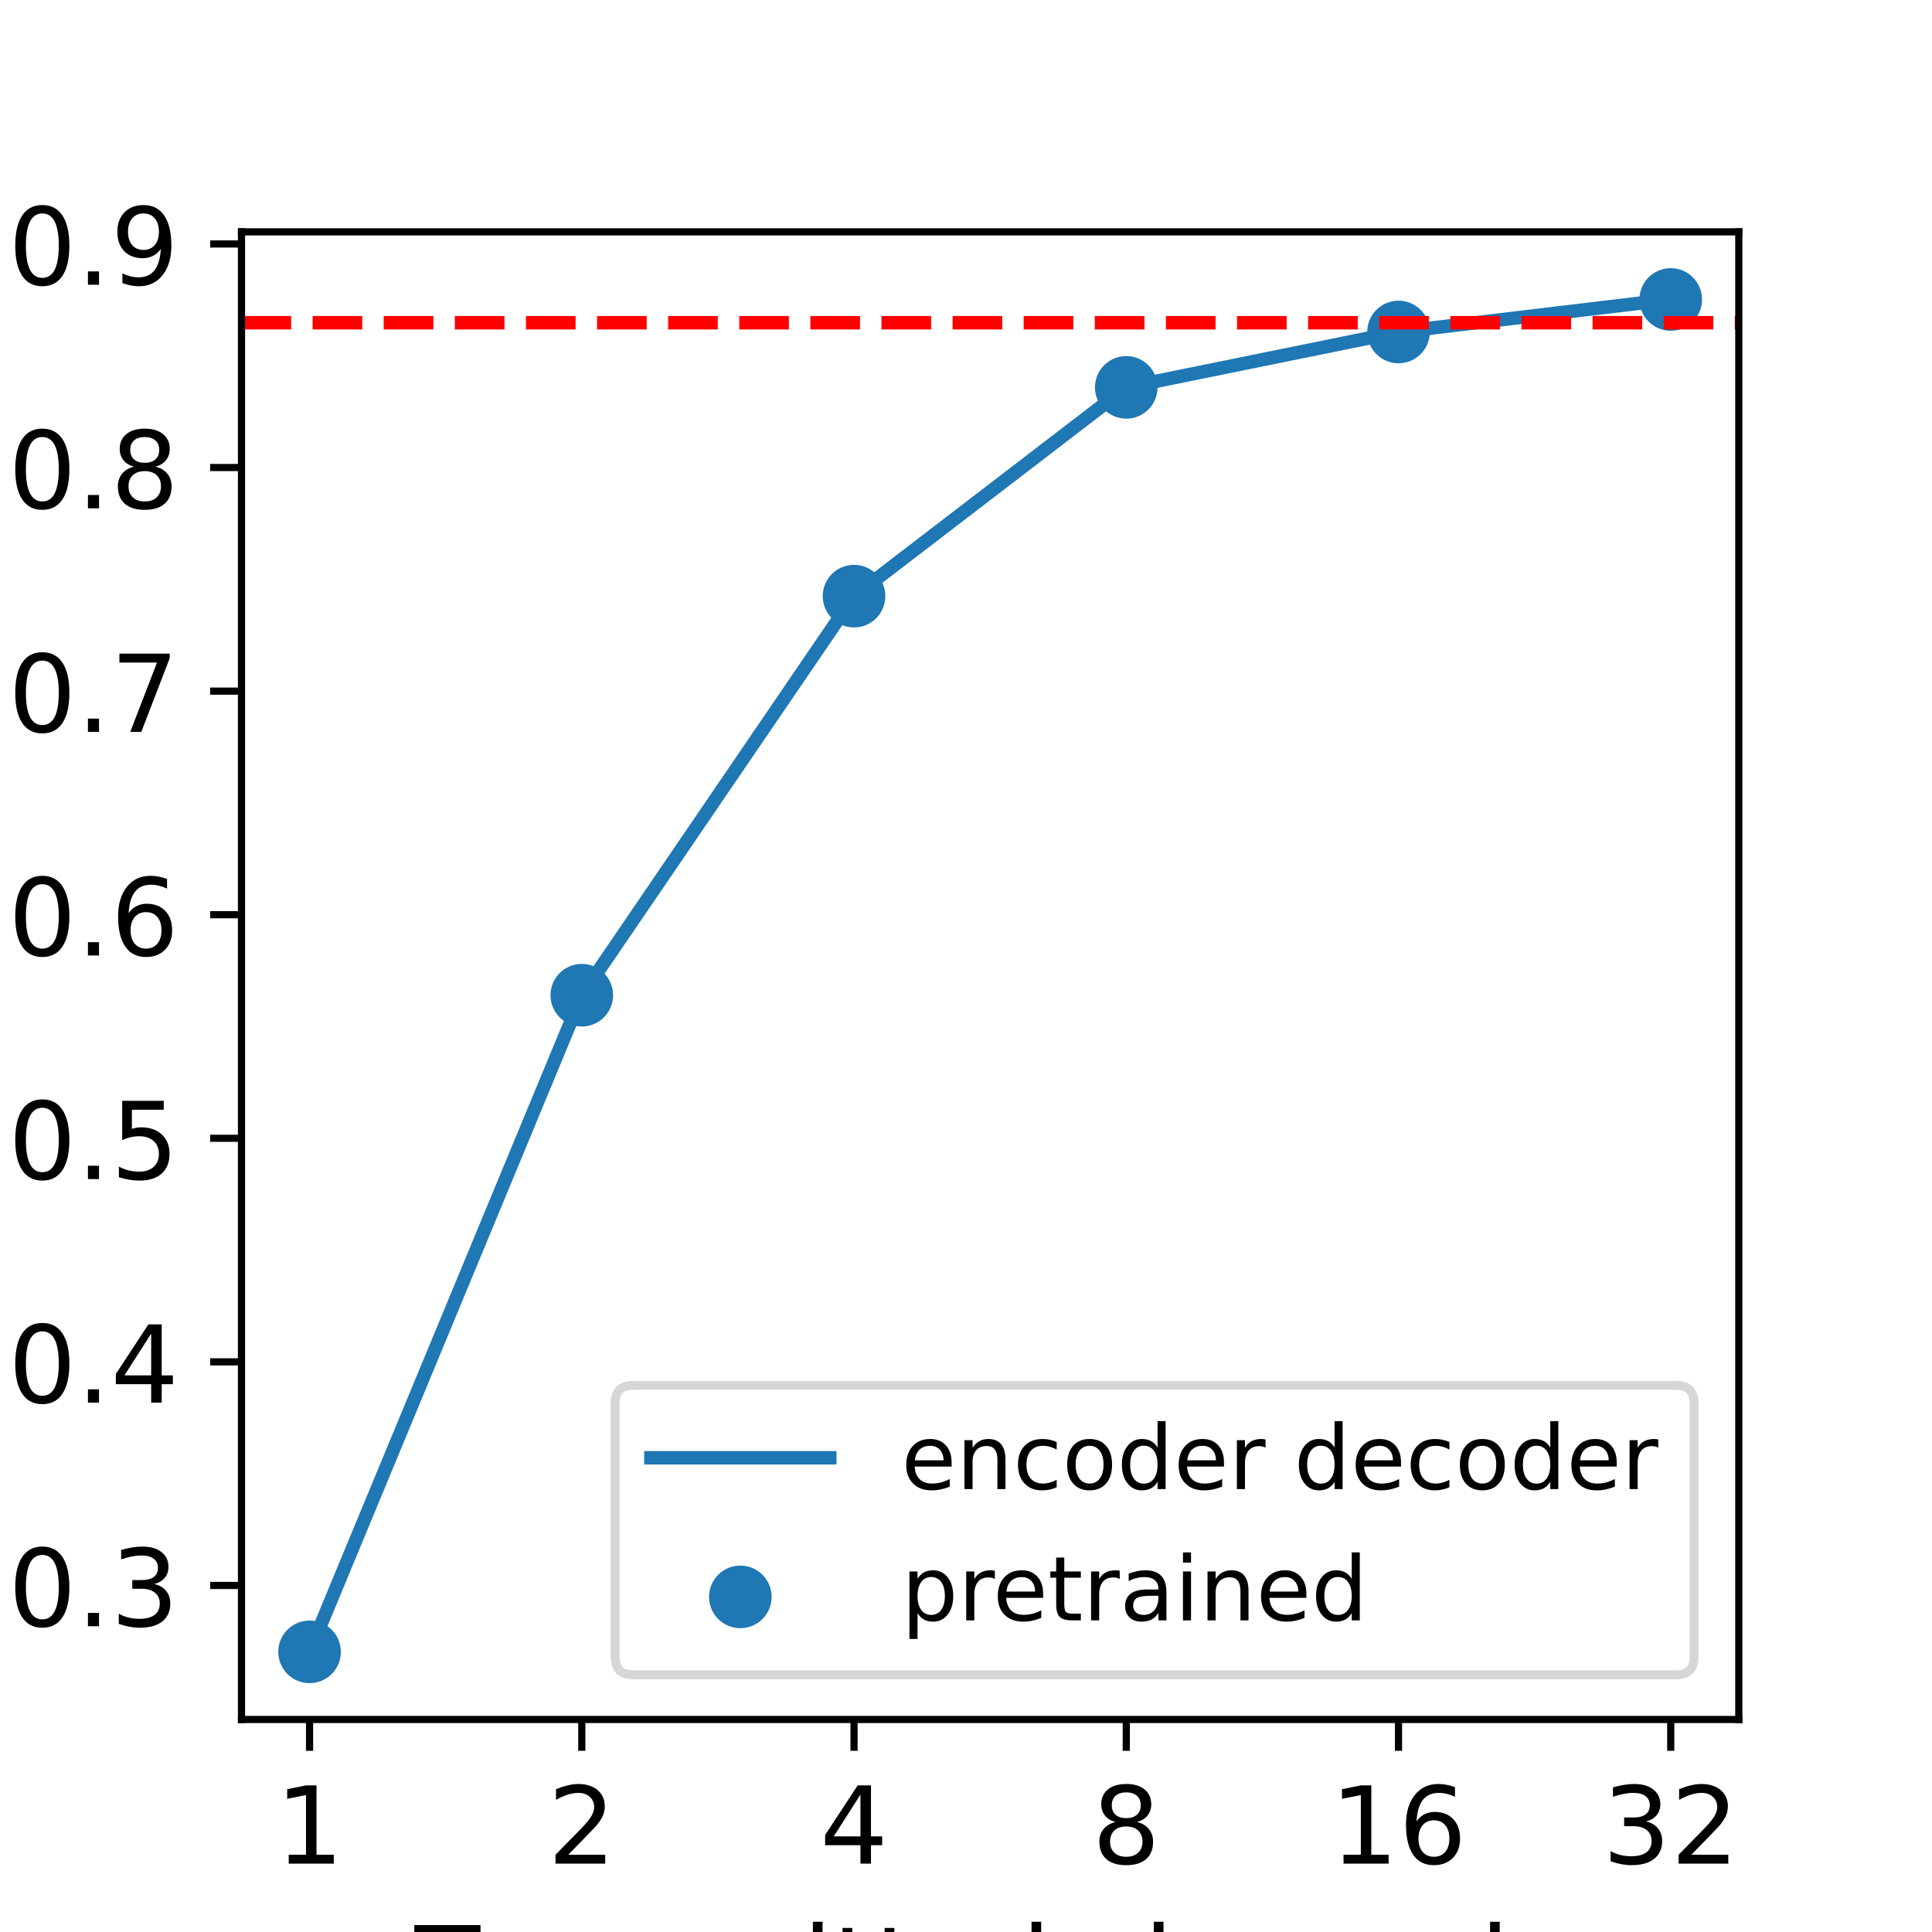
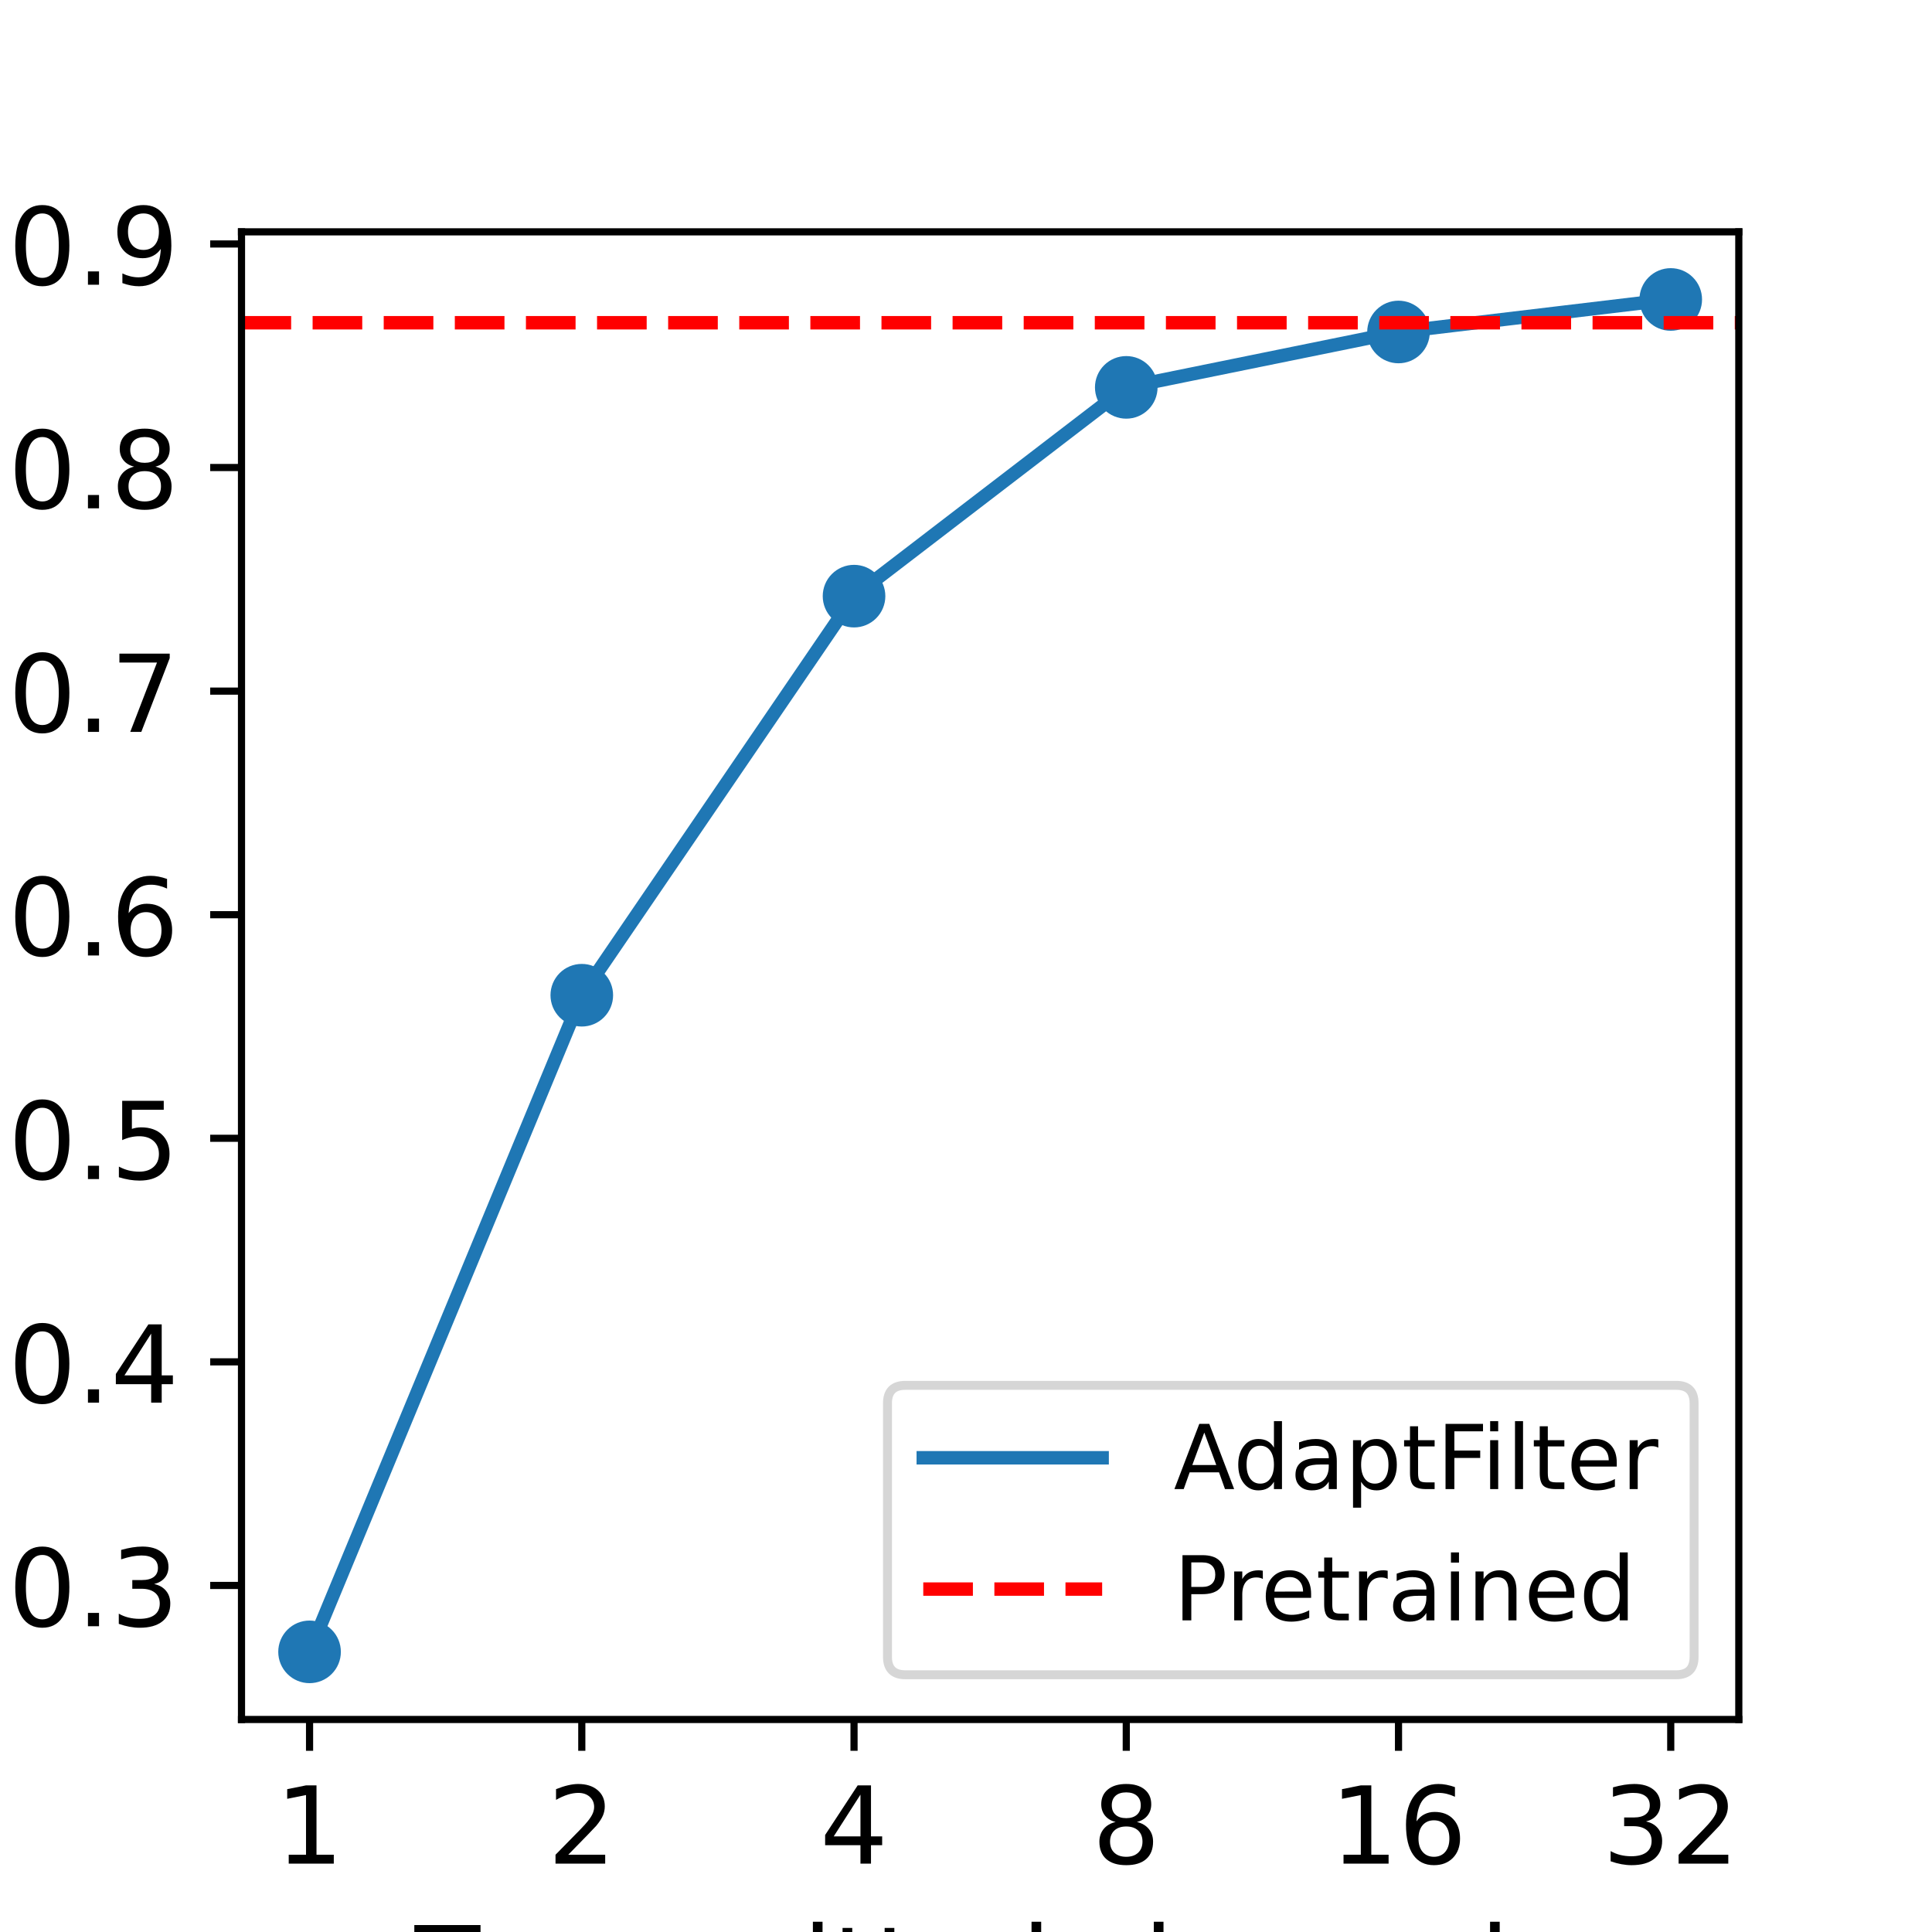
<svg xmlns="http://www.w3.org/2000/svg" xmlns:xlink="http://www.w3.org/1999/xlink" width="216pt" height="216pt" viewBox="0 0 216 216" version="1.1">
  <defs>
    <style type="text/css">*{stroke-linejoin: round; stroke-linecap: butt}</style>
  </defs>
  <g id="figure_1">
    <g id="patch_1">
      <path d="M 0 216  L 216 216  L 216 0  L 0 0  z " style="fill: #ffffff" />
    </g>
    <g id="axes_1">
      <g id="patch_2">
        <path d="M 27 192.24  L 194.4 192.24  L 194.4 25.92  L 27 25.92  z " style="fill: #ffffff" />
      </g>
      <g id="PathCollection_1">
        <defs>
-           <path id="m80106a7785" d="M 0 3  C 0.796 3 1.559 2.684 2.121 2.121  C 2.684 1.559 3 0.796 3 0  C 3 -0.796 2.684 -1.559 2.121 -2.121  C 1.559 -2.684 0.796 -3 0 -3  C -0.796 -3 -1.559 -2.684 -2.121 -2.121  C -2.684 -1.559 -3 -0.796 -3 0  C -3 0.796 -2.684 1.559 -2.121 2.121  C -1.559 2.684 -0.796 3 0 3  z " style="stroke: #1f77b4" />
+           <path id="mf20591b668" d="M 0 3  C 0.796 3 1.559 2.684 2.121 2.121  C 2.684 1.559 3 0.796 3 0  C 3 -0.796 2.684 -1.559 2.121 -2.121  C 1.559 -2.684 0.796 -3 0 -3  C -0.796 -3 -1.559 -2.684 -2.121 -2.121  C -2.684 -1.559 -3 -0.796 -3 0  C -3 0.796 -2.684 1.559 -2.121 2.121  C -1.559 2.684 -0.796 3 0 3  z " style="stroke: #1f77b4" />
        </defs>
-         <g clip-path="url(#pf5c8982493)">
-           <use xlink:href="#m80106a7785" x="34.609" y="184.68" style="fill: #1f77b4; stroke: #1f77b4" />
-           <use xlink:href="#m80106a7785" x="65.045" y="111.267" style="fill: #1f77b4; stroke: #1f77b4" />
-           <use xlink:href="#m80106a7785" x="95.482" y="66.649" style="fill: #1f77b4; stroke: #1f77b4" />
-           <use xlink:href="#m80106a7785" x="125.918" y="43.308" style="fill: #1f77b4; stroke: #1f77b4" />
-           <use xlink:href="#m80106a7785" x="156.355" y="37.116" style="fill: #1f77b4; stroke: #1f77b4" />
-           <use xlink:href="#m80106a7785" x="186.791" y="33.48" style="fill: #1f77b4; stroke: #1f77b4" />
+         <g clip-path="url(#pd3ce5b3cc8)">
+           <use xlink:href="#mf20591b668" x="34.609" y="184.68" style="fill: #1f77b4; stroke: #1f77b4" />
+           <use xlink:href="#mf20591b668" x="65.045" y="111.267" style="fill: #1f77b4; stroke: #1f77b4" />
+           <use xlink:href="#mf20591b668" x="95.482" y="66.649" style="fill: #1f77b4; stroke: #1f77b4" />
+           <use xlink:href="#mf20591b668" x="125.918" y="43.308" style="fill: #1f77b4; stroke: #1f77b4" />
+           <use xlink:href="#mf20591b668" x="156.355" y="37.116" style="fill: #1f77b4; stroke: #1f77b4" />
+           <use xlink:href="#mf20591b668" x="186.791" y="33.48" style="fill: #1f77b4; stroke: #1f77b4" />
        </g>
      </g>
      <g id="matplotlib.axis_1">
        <g id="xtick_1">
          <g id="line2d_1">
            <defs>
-               <path id="m4ab17bd01f" d="M 0 0  L 0 3.5  " style="stroke: #000000; stroke-width: 0.8" />
-             </defs>
-             <g>
-               <use xlink:href="#m4ab17bd01f" x="34.609" y="192.24" style="stroke: #000000; stroke-width: 0.8" />
+               <path id="mce7c5b3783" d="M 0 0  L 0 3.5  " style="stroke: #000000; stroke-width: 0.8" />
+             </defs>
+             <g>
+               <use xlink:href="#mce7c5b3783" x="34.609" y="192.24" style="stroke: #000000; stroke-width: 0.8" />
            </g>
          </g>
          <g id="text_1">
            <g transform="translate(30.79159 208.3581) scale(0.12 -0.12)">
              <defs>
                <path id="DejaVuSans-31" d="M 794 531  L 1825 531  L 1825 4091  L 703 3866  L 703 4441  L 1819 4666  L 2450 4666  L 2450 531  L 3481 531  L 3481 0  L 794 0  L 794 531  z " transform="scale(0.015625)" />
              </defs>
              <use xlink:href="#DejaVuSans-31" />
            </g>
          </g>
        </g>
        <g id="xtick_2">
          <g id="line2d_2">
            <g>
-               <use xlink:href="#m4ab17bd01f" x="65.045" y="192.24" style="stroke: #000000; stroke-width: 0.8" />
+               <use xlink:href="#mce7c5b3783" x="65.045" y="192.24" style="stroke: #000000; stroke-width: 0.8" />
            </g>
          </g>
          <g id="text_2">
            <g transform="translate(61.22796 208.3581) scale(0.12 -0.12)">
              <defs>
                <path id="DejaVuSans-32" d="M 1228 531  L 3431 531  L 3431 0  L 469 0  L 469 531  Q 828 903 1448 1529  Q 2069 2156 2228 2338  Q 2531 2678 2651 2914  Q 2772 3150 2772 3378  Q 2772 3750 2511 3984  Q 2250 4219 1831 4219  Q 1534 4219 1204 4116  Q 875 4013 500 3803  L 500 4441  Q 881 4594 1212 4672  Q 1544 4750 1819 4750  Q 2544 4750 2975 4387  Q 3406 4025 3406 3419  Q 3406 3131 3298 2873  Q 3191 2616 2906 2266  Q 2828 2175 2409 1742  Q 1991 1309 1228 531  z " transform="scale(0.015625)" />
              </defs>
              <use xlink:href="#DejaVuSans-32" />
            </g>
          </g>
        </g>
        <g id="xtick_3">
          <g id="line2d_3">
            <g>
-               <use xlink:href="#m4ab17bd01f" x="95.482" y="192.24" style="stroke: #000000; stroke-width: 0.8" />
+               <use xlink:href="#mce7c5b3783" x="95.482" y="192.24" style="stroke: #000000; stroke-width: 0.8" />
            </g>
          </g>
          <g id="text_3">
            <g transform="translate(91.66432 208.3581) scale(0.12 -0.12)">
              <defs>
                <path id="DejaVuSans-34" d="M 2419 4116  L 825 1625  L 2419 1625  L 2419 4116  z M 2253 4666  L 3047 4666  L 3047 1625  L 3713 1625  L 3713 1100  L 3047 1100  L 3047 0  L 2419 0  L 2419 1100  L 313 1100  L 313 1709  L 2253 4666  z " transform="scale(0.015625)" />
              </defs>
              <use xlink:href="#DejaVuSans-34" />
            </g>
          </g>
        </g>
        <g id="xtick_4">
          <g id="line2d_4">
            <g>
-               <use xlink:href="#m4ab17bd01f" x="125.918" y="192.24" style="stroke: #000000; stroke-width: 0.8" />
+               <use xlink:href="#mce7c5b3783" x="125.918" y="192.24" style="stroke: #000000; stroke-width: 0.8" />
            </g>
          </g>
          <g id="text_4">
            <g transform="translate(122.1007 208.3581) scale(0.12 -0.12)">
              <defs>
                <path id="DejaVuSans-38" d="M 2034 2216  Q 1584 2216 1326 1975  Q 1069 1734 1069 1313  Q 1069 891 1326 650  Q 1584 409 2034 409  Q 2484 409 2743 651  Q 3003 894 3003 1313  Q 3003 1734 2745 1975  Q 2488 2216 2034 2216  z M 1403 2484  Q 997 2584 770 2862  Q 544 3141 544 3541  Q 544 4100 942 4425  Q 1341 4750 2034 4750  Q 2731 4750 3128 4425  Q 3525 4100 3525 3541  Q 3525 3141 3298 2862  Q 3072 2584 2669 2484  Q 3125 2378 3379 2068  Q 3634 1759 3634 1313  Q 3634 634 3220 271  Q 2806 -91 2034 -91  Q 1263 -91 848 271  Q 434 634 434 1313  Q 434 1759 690 2068  Q 947 2378 1403 2484  z M 1172 3481  Q 1172 3119 1398 2916  Q 1625 2713 2034 2713  Q 2441 2713 2670 2916  Q 2900 3119 2900 3481  Q 2900 3844 2670 4047  Q 2441 4250 2034 4250  Q 1625 4250 1398 4047  Q 1172 3844 1172 3481  z " transform="scale(0.015625)" />
              </defs>
              <use xlink:href="#DejaVuSans-38" />
            </g>
          </g>
        </g>
        <g id="xtick_5">
          <g id="line2d_5">
            <g>
-               <use xlink:href="#m4ab17bd01f" x="156.355" y="192.24" style="stroke: #000000; stroke-width: 0.8" />
+               <use xlink:href="#mce7c5b3783" x="156.355" y="192.24" style="stroke: #000000; stroke-width: 0.8" />
            </g>
          </g>
          <g id="text_5">
            <g transform="translate(148.7195 208.3581) scale(0.12 -0.12)">
              <defs>
                <path id="DejaVuSans-36" d="M 2113 2584  Q 1688 2584 1439 2293  Q 1191 2003 1191 1497  Q 1191 994 1439 701  Q 1688 409 2113 409  Q 2538 409 2786 701  Q 3034 994 3034 1497  Q 3034 2003 2786 2293  Q 2538 2584 2113 2584  z M 3366 4563  L 3366 3988  Q 3128 4100 2886 4159  Q 2644 4219 2406 4219  Q 1781 4219 1451 3797  Q 1122 3375 1075 2522  Q 1259 2794 1537 2939  Q 1816 3084 2150 3084  Q 2853 3084 3261 2657  Q 3669 2231 3669 1497  Q 3669 778 3244 343  Q 2819 -91 2113 -91  Q 1303 -91 875 529  Q 447 1150 447 2328  Q 447 3434 972 4092  Q 1497 4750 2381 4750  Q 2619 4750 2861 4703  Q 3103 4656 3366 4563  z " transform="scale(0.015625)" />
              </defs>
              <use xlink:href="#DejaVuSans-31" />
              <use xlink:href="#DejaVuSans-36" x="63.623" />
            </g>
          </g>
        </g>
        <g id="xtick_6">
          <g id="line2d_6">
            <g>
-               <use xlink:href="#m4ab17bd01f" x="186.791" y="192.24" style="stroke: #000000; stroke-width: 0.8" />
+               <use xlink:href="#mce7c5b3783" x="186.791" y="192.24" style="stroke: #000000; stroke-width: 0.8" />
            </g>
          </g>
          <g id="text_6">
            <g transform="translate(179.1559 208.3581) scale(0.12 -0.12)">
              <defs>
                <path id="DejaVuSans-33" d="M 2597 2516  Q 3050 2419 3304 2112  Q 3559 1806 3559 1356  Q 3559 666 3084 287  Q 2609 -91 1734 -91  Q 1441 -91 1130 -33  Q 819 25 488 141  L 488 750  Q 750 597 1062 519  Q 1375 441 1716 441  Q 2309 441 2620 675  Q 2931 909 2931 1356  Q 2931 1769 2642 2001  Q 2353 2234 1838 2234  L 1294 2234  L 1294 2753  L 1863 2753  Q 2328 2753 2575 2939  Q 2822 3125 2822 3475  Q 2822 3834 2567 4026  Q 2313 4219 1838 4219  Q 1578 4219 1281 4162  Q 984 4106 628 3988  L 628 4550  Q 988 4650 1302 4700  Q 1616 4750 1894 4750  Q 2613 4750 3031 4423  Q 3450 4097 3450 3541  Q 3450 3153 3228 2886  Q 3006 2619 2597 2516  z " transform="scale(0.015625)" />
              </defs>
              <use xlink:href="#DejaVuSans-33" />
              <use xlink:href="#DejaVuSans-32" x="63.623" />
            </g>
          </g>
        </g>
        <g id="text_7">
          <g transform="translate(46.3575 223.9719) scale(0.12 -0.12)">
            <defs>
              <path id="DejaVuSans-54" d="M -19 4666  L 3928 4666  L 3928 4134  L 2272 4134  L 2272 0  L 1638 0  L 1638 4134  L -19 4134  L -19 4666  z " transform="scale(0.015625)" />
              <path id="DejaVuSans-72" d="M 2631 2963  Q 2534 3019 2420 3045  Q 2306 3072 2169 3072  Q 1681 3072 1420 2755  Q 1159 2438 1159 1844  L 1159 0  L 581 0  L 581 3500  L 1159 3500  L 1159 2956  Q 1341 3275 1631 3429  Q 1922 3584 2338 3584  Q 2397 3584 2469 3576  Q 2541 3569 2628 3553  L 2631 2963  z " transform="scale(0.015625)" />
              <path id="DejaVuSans-61" d="M 2194 1759  Q 1497 1759 1228 1600  Q 959 1441 959 1056  Q 959 750 1161 570  Q 1363 391 1709 391  Q 2188 391 2477 730  Q 2766 1069 2766 1631  L 2766 1759  L 2194 1759  z M 3341 1997  L 3341 0  L 2766 0  L 2766 531  Q 2569 213 2275 61  Q 1981 -91 1556 -91  Q 1019 -91 701 211  Q 384 513 384 1019  Q 384 1609 779 1909  Q 1175 2209 1959 2209  L 2766 2209  L 2766 2266  Q 2766 2663 2505 2880  Q 2244 3097 1772 3097  Q 1472 3097 1187 3025  Q 903 2953 641 2809  L 641 3341  Q 956 3463 1253 3523  Q 1550 3584 1831 3584  Q 2591 3584 2966 3190  Q 3341 2797 3341 1997  z " transform="scale(0.015625)" />
              <path id="DejaVuSans-6e" d="M 3513 2113  L 3513 0  L 2938 0  L 2938 2094  Q 2938 2591 2744 2837  Q 2550 3084 2163 3084  Q 1697 3084 1428 2787  Q 1159 2491 1159 1978  L 1159 0  L 581 0  L 581 3500  L 1159 3500  L 1159 2956  Q 1366 3272 1645 3428  Q 1925 3584 2291 3584  Q 2894 3584 3203 3211  Q 3513 2838 3513 2113  z " transform="scale(0.015625)" />
              <path id="DejaVuSans-73" d="M 2834 3397  L 2834 2853  Q 2591 2978 2328 3040  Q 2066 3103 1784 3103  Q 1356 3103 1142 2972  Q 928 2841 928 2578  Q 928 2378 1081 2264  Q 1234 2150 1697 2047  L 1894 2003  Q 2506 1872 2764 1633  Q 3022 1394 3022 966  Q 3022 478 2636 193  Q 2250 -91 1575 -91  Q 1294 -91 989 -36  Q 684 19 347 128  L 347 722  Q 666 556 975 473  Q 1284 391 1588 391  Q 1994 391 2212 530  Q 2431 669 2431 922  Q 2431 1156 2273 1281  Q 2116 1406 1581 1522  L 1381 1569  Q 847 1681 609 1914  Q 372 2147 372 2553  Q 372 3047 722 3315  Q 1072 3584 1716 3584  Q 2034 3584 2315 3537  Q 2597 3491 2834 3397  z " transform="scale(0.015625)" />
              <path id="DejaVuSans-6d" d="M 3328 2828  Q 3544 3216 3844 3400  Q 4144 3584 4550 3584  Q 5097 3584 5394 3201  Q 5691 2819 5691 2113  L 5691 0  L 5113 0  L 5113 2094  Q 5113 2597 4934 2840  Q 4756 3084 4391 3084  Q 3944 3084 3684 2787  Q 3425 2491 3425 1978  L 3425 0  L 2847 0  L 2847 2094  Q 2847 2600 2669 2842  Q 2491 3084 2119 3084  Q 1678 3084 1418 2786  Q 1159 2488 1159 1978  L 1159 0  L 581 0  L 581 3500  L 1159 3500  L 1159 2956  Q 1356 3278 1631 3431  Q 1906 3584 2284 3584  Q 2666 3584 2933 3390  Q 3200 3197 3328 2828  z " transform="scale(0.015625)" />
              <path id="DejaVuSans-69" d="M 603 3500  L 1178 3500  L 1178 0  L 603 0  L 603 3500  z M 603 4863  L 1178 4863  L 1178 4134  L 603 4134  L 603 4863  z " transform="scale(0.015625)" />
              <path id="DejaVuSans-74" d="M 1172 4494  L 1172 3500  L 2356 3500  L 2356 3053  L 1172 3053  L 1172 1153  Q 1172 725 1289 603  Q 1406 481 1766 481  L 2356 481  L 2356 0  L 1766 0  Q 1100 0 847 248  Q 594 497 594 1153  L 594 3053  L 172 3053  L 172 3500  L 594 3500  L 594 4494  L 1172 4494  z " transform="scale(0.015625)" />
              <path id="DejaVuSans-65" d="M 3597 1894  L 3597 1613  L 953 1613  Q 991 1019 1311 708  Q 1631 397 2203 397  Q 2534 397 2845 478  Q 3156 559 3463 722  L 3463 178  Q 3153 47 2828 -22  Q 2503 -91 2169 -91  Q 1331 -91 842 396  Q 353 884 353 1716  Q 353 2575 817 3079  Q 1281 3584 2069 3584  Q 2775 3584 3186 3129  Q 3597 2675 3597 1894  z M 3022 2063  Q 3016 2534 2758 2815  Q 2500 3097 2075 3097  Q 1594 3097 1305 2825  Q 1016 2553 972 2059  L 3022 2063  z " transform="scale(0.015625)" />
              <path id="DejaVuSans-64" d="M 2906 2969  L 2906 4863  L 3481 4863  L 3481 0  L 2906 0  L 2906 525  Q 2725 213 2448 61  Q 2172 -91 1784 -91  Q 1150 -91 751 415  Q 353 922 353 1747  Q 353 2572 751 3078  Q 1150 3584 1784 3584  Q 2172 3584 2448 3432  Q 2725 3281 2906 2969  z M 947 1747  Q 947 1113 1208 752  Q 1469 391 1925 391  Q 2381 391 2643 752  Q 2906 1113 2906 1747  Q 2906 2381 2643 2742  Q 2381 3103 1925 3103  Q 1469 3103 1208 2742  Q 947 2381 947 1747  z " transform="scale(0.015625)" />
              <path id="DejaVuSans-20" transform="scale(0.015625)" />
              <path id="DejaVuSans-63" d="M 3122 3366  L 3122 2828  Q 2878 2963 2633 3030  Q 2388 3097 2138 3097  Q 1578 3097 1268 2742  Q 959 2388 959 1747  Q 959 1106 1268 751  Q 1578 397 2138 397  Q 2388 397 2633 464  Q 2878 531 3122 666  L 3122 134  Q 2881 22 2623 -34  Q 2366 -91 2075 -91  Q 1284 -91 818 406  Q 353 903 353 1747  Q 353 2603 823 3093  Q 1294 3584 2113 3584  Q 2378 3584 2631 3529  Q 2884 3475 3122 3366  z " transform="scale(0.015625)" />
              <path id="DejaVuSans-68" d="M 3513 2113  L 3513 0  L 2938 0  L 2938 2094  Q 2938 2591 2744 2837  Q 2550 3084 2163 3084  Q 1697 3084 1428 2787  Q 1159 2491 1159 1978  L 1159 0  L 581 0  L 581 4863  L 1159 4863  L 1159 2956  Q 1366 3272 1645 3428  Q 1925 3584 2291 3584  Q 2894 3584 3203 3211  Q 3513 2838 3513 2113  z " transform="scale(0.015625)" />
              <path id="DejaVuSans-6c" d="M 603 4863  L 1178 4863  L 1178 0  L 603 0  L 603 4863  z " transform="scale(0.015625)" />
            </defs>
            <use xlink:href="#DejaVuSans-54" />
            <use xlink:href="#DejaVuSans-72" x="46.334" />
            <use xlink:href="#DejaVuSans-61" x="87.447" />
            <use xlink:href="#DejaVuSans-6e" x="148.727" />
            <use xlink:href="#DejaVuSans-73" x="212.105" />
            <use xlink:href="#DejaVuSans-6d" x="264.205" />
            <use xlink:href="#DejaVuSans-69" x="361.617" />
            <use xlink:href="#DejaVuSans-74" x="389.4" />
            <use xlink:href="#DejaVuSans-74" x="428.609" />
            <use xlink:href="#DejaVuSans-65" x="467.818" />
            <use xlink:href="#DejaVuSans-64" x="529.342" />
            <use xlink:href="#DejaVuSans-20" x="592.818" />
            <use xlink:href="#DejaVuSans-63" x="624.605" />
            <use xlink:href="#DejaVuSans-68" x="679.586" />
            <use xlink:href="#DejaVuSans-61" x="742.965" />
            <use xlink:href="#DejaVuSans-6e" x="804.244" />
            <use xlink:href="#DejaVuSans-6e" x="867.623" />
            <use xlink:href="#DejaVuSans-65" x="931.002" />
            <use xlink:href="#DejaVuSans-6c" x="992.525" />
            <use xlink:href="#DejaVuSans-73" x="1020.309" />
          </g>
        </g>
      </g>
      <g id="matplotlib.axis_2">
        <g id="ytick_1">
          <g id="line2d_7">
            <defs>
-               <path id="m78b1478106" d="M 0 0  L -3.5 0  " style="stroke: #000000; stroke-width: 0.8" />
-             </defs>
-             <g>
-               <use xlink:href="#m78b1478106" x="27" y="177.255" style="stroke: #000000; stroke-width: 0.8" />
+               <path id="m1675451f95" d="M 0 0  L -3.5 0  " style="stroke: #000000; stroke-width: 0.8" />
+             </defs>
+             <g>
+               <use xlink:href="#m1675451f95" x="27" y="177.255" style="stroke: #000000; stroke-width: 0.8" />
            </g>
          </g>
          <g id="text_8">
            <g transform="translate(0.91625 181.8142) scale(0.12 -0.12)">
              <defs>
                <path id="DejaVuSans-30" d="M 2034 4250  Q 1547 4250 1301 3770  Q 1056 3291 1056 2328  Q 1056 1369 1301 889  Q 1547 409 2034 409  Q 2525 409 2770 889  Q 3016 1369 3016 2328  Q 3016 3291 2770 3770  Q 2525 4250 2034 4250  z M 2034 4750  Q 2819 4750 3233 4129  Q 3647 3509 3647 2328  Q 3647 1150 3233 529  Q 2819 -91 2034 -91  Q 1250 -91 836 529  Q 422 1150 422 2328  Q 422 3509 836 4129  Q 1250 4750 2034 4750  z " transform="scale(0.015625)" />
                <path id="DejaVuSans-2e" d="M 684 794  L 1344 794  L 1344 0  L 684 0  L 684 794  z " transform="scale(0.015625)" />
              </defs>
              <use xlink:href="#DejaVuSans-30" />
              <use xlink:href="#DejaVuSans-2e" x="63.623" />
              <use xlink:href="#DejaVuSans-33" x="95.41" />
            </g>
          </g>
        </g>
        <g id="ytick_2">
          <g id="line2d_8">
            <g>
-               <use xlink:href="#m78b1478106" x="27" y="152.258" style="stroke: #000000; stroke-width: 0.8" />
+               <use xlink:href="#m1675451f95" x="27" y="152.258" style="stroke: #000000; stroke-width: 0.8" />
            </g>
          </g>
          <g id="text_9">
            <g transform="translate(0.91625 156.8173) scale(0.12 -0.12)">
              <use xlink:href="#DejaVuSans-30" />
              <use xlink:href="#DejaVuSans-2e" x="63.623" />
              <use xlink:href="#DejaVuSans-34" x="95.41" />
            </g>
          </g>
        </g>
        <g id="ytick_3">
          <g id="line2d_9">
            <g>
-               <use xlink:href="#m78b1478106" x="27" y="127.261" style="stroke: #000000; stroke-width: 0.8" />
+               <use xlink:href="#m1675451f95" x="27" y="127.261" style="stroke: #000000; stroke-width: 0.8" />
            </g>
          </g>
          <g id="text_10">
            <g transform="translate(0.91625 131.8204) scale(0.12 -0.12)">
              <defs>
                <path id="DejaVuSans-35" d="M 691 4666  L 3169 4666  L 3169 4134  L 1269 4134  L 1269 2991  Q 1406 3038 1543 3061  Q 1681 3084 1819 3084  Q 2600 3084 3056 2656  Q 3513 2228 3513 1497  Q 3513 744 3044 326  Q 2575 -91 1722 -91  Q 1428 -91 1123 -41  Q 819 9 494 109  L 494 744  Q 775 591 1075 516  Q 1375 441 1709 441  Q 2250 441 2565 725  Q 2881 1009 2881 1497  Q 2881 1984 2565 2268  Q 2250 2553 1709 2553  Q 1456 2553 1204 2497  Q 953 2441 691 2322  L 691 4666  z " transform="scale(0.015625)" />
              </defs>
              <use xlink:href="#DejaVuSans-30" />
              <use xlink:href="#DejaVuSans-2e" x="63.623" />
              <use xlink:href="#DejaVuSans-35" x="95.41" />
            </g>
          </g>
        </g>
        <g id="ytick_4">
          <g id="line2d_10">
            <g>
-               <use xlink:href="#m78b1478106" x="27" y="102.264" style="stroke: #000000; stroke-width: 0.8" />
+               <use xlink:href="#m1675451f95" x="27" y="102.264" style="stroke: #000000; stroke-width: 0.8" />
            </g>
          </g>
          <g id="text_11">
            <g transform="translate(0.91625 106.8235) scale(0.12 -0.12)">
              <use xlink:href="#DejaVuSans-30" />
              <use xlink:href="#DejaVuSans-2e" x="63.623" />
              <use xlink:href="#DejaVuSans-36" x="95.41" />
            </g>
          </g>
        </g>
        <g id="ytick_5">
          <g id="line2d_11">
            <g>
-               <use xlink:href="#m78b1478106" x="27" y="77.268" style="stroke: #000000; stroke-width: 0.8" />
+               <use xlink:href="#m1675451f95" x="27" y="77.268" style="stroke: #000000; stroke-width: 0.8" />
            </g>
          </g>
          <g id="text_12">
            <g transform="translate(0.91625 81.82662) scale(0.12 -0.12)">
              <defs>
                <path id="DejaVuSans-37" d="M 525 4666  L 3525 4666  L 3525 4397  L 1831 0  L 1172 0  L 2766 4134  L 525 4134  L 525 4666  z " transform="scale(0.015625)" />
              </defs>
              <use xlink:href="#DejaVuSans-30" />
              <use xlink:href="#DejaVuSans-2e" x="63.623" />
              <use xlink:href="#DejaVuSans-37" x="95.41" />
            </g>
          </g>
        </g>
        <g id="ytick_6">
          <g id="line2d_12">
            <g>
-               <use xlink:href="#m78b1478106" x="27" y="52.271" style="stroke: #000000; stroke-width: 0.8" />
+               <use xlink:href="#m1675451f95" x="27" y="52.271" style="stroke: #000000; stroke-width: 0.8" />
            </g>
          </g>
          <g id="text_13">
            <g transform="translate(0.91625 56.82973) scale(0.12 -0.12)">
              <use xlink:href="#DejaVuSans-30" />
              <use xlink:href="#DejaVuSans-2e" x="63.623" />
              <use xlink:href="#DejaVuSans-38" x="95.41" />
            </g>
          </g>
        </g>
        <g id="ytick_7">
          <g id="line2d_13">
            <g>
-               <use xlink:href="#m78b1478106" x="27" y="27.274" style="stroke: #000000; stroke-width: 0.8" />
+               <use xlink:href="#m1675451f95" x="27" y="27.274" style="stroke: #000000; stroke-width: 0.8" />
            </g>
          </g>
          <g id="text_14">
            <g transform="translate(0.91625 31.83284) scale(0.12 -0.12)">
              <defs>
                <path id="DejaVuSans-39" d="M 703 97  L 703 672  Q 941 559 1184 500  Q 1428 441 1663 441  Q 2288 441 2617 861  Q 2947 1281 2994 2138  Q 2813 1869 2534 1725  Q 2256 1581 1919 1581  Q 1219 1581 811 2004  Q 403 2428 403 3163  Q 403 3881 828 4315  Q 1253 4750 1959 4750  Q 2769 4750 3195 4129  Q 3622 3509 3622 2328  Q 3622 1225 3098 567  Q 2575 -91 1691 -91  Q 1453 -91 1209 -44  Q 966 3 703 97  z M 1959 2075  Q 2384 2075 2632 2365  Q 2881 2656 2881 3163  Q 2881 3666 2632 3958  Q 2384 4250 1959 4250  Q 1534 4250 1286 3958  Q 1038 3666 1038 3163  Q 1038 2656 1286 2365  Q 1534 2075 1959 2075  z " transform="scale(0.015625)" />
              </defs>
              <use xlink:href="#DejaVuSans-30" />
              <use xlink:href="#DejaVuSans-2e" x="63.623" />
              <use xlink:href="#DejaVuSans-39" x="95.41" />
            </g>
          </g>
        </g>
        <g id="text_15">
          <g transform="translate(-5.579375 136.4737) rotate(-90) scale(0.12 -0.12)">
            <defs>
              <path id="DejaVuSans-41" d="M 2188 4044  L 1331 1722  L 3047 1722  L 2188 4044  z M 1831 4666  L 2547 4666  L 4325 0  L 3669 0  L 3244 1197  L 1141 1197  L 716 0  L 50 0  L 1831 4666  z " transform="scale(0.015625)" />
              <path id="DejaVuSans-75" d="M 544 1381  L 544 3500  L 1119 3500  L 1119 1403  Q 1119 906 1312 657  Q 1506 409 1894 409  Q 2359 409 2629 706  Q 2900 1003 2900 1516  L 2900 3500  L 3475 3500  L 3475 0  L 2900 0  L 2900 538  Q 2691 219 2414 64  Q 2138 -91 1772 -91  Q 1169 -91 856 284  Q 544 659 544 1381  z M 1991 3584  L 1991 3584  z " transform="scale(0.015625)" />
              <path id="DejaVuSans-79" d="M 2059 -325  Q 1816 -950 1584 -1140  Q 1353 -1331 966 -1331  L 506 -1331  L 506 -850  L 844 -850  Q 1081 -850 1212 -737  Q 1344 -625 1503 -206  L 1606 56  L 191 3500  L 800 3500  L 1894 763  L 2988 3500  L 3597 3500  L 2059 -325  z " transform="scale(0.015625)" />
            </defs>
            <use xlink:href="#DejaVuSans-41" />
            <use xlink:href="#DejaVuSans-63" x="66.658" />
            <use xlink:href="#DejaVuSans-63" x="121.639" />
            <use xlink:href="#DejaVuSans-75" x="176.619" />
            <use xlink:href="#DejaVuSans-72" x="239.998" />
            <use xlink:href="#DejaVuSans-61" x="281.111" />
            <use xlink:href="#DejaVuSans-63" x="342.391" />
            <use xlink:href="#DejaVuSans-79" x="397.371" />
          </g>
        </g>
      </g>
      <g id="line2d_14">
-         <path d="M 34.609 184.68  L 65.045 111.267  L 95.482 66.649  L 125.918 43.308  L 156.355 37.116  L 186.791 33.48  " clip-path="url(#pf5c8982493)" style="fill: none; stroke: #1f77b4; stroke-width: 1.5; stroke-linecap: square" />
+         <path d="M 34.609 184.68  L 65.045 111.267  L 95.482 66.649  L 125.918 43.308  L 156.355 37.116  L 186.791 33.48  " clip-path="url(#pd3ce5b3cc8)" style="fill: none; stroke: #1f77b4; stroke-width: 1.5; stroke-linecap: square" />
      </g>
      <g id="line2d_15">
-         <path d="M 27 36.084  L 194.4 36.084  " clip-path="url(#pf5c8982493)" style="fill: none; stroke-dasharray: 5.55,2.4; stroke-dashoffset: 0; stroke: #ff0000; stroke-width: 1.5" />
+         <path d="M 27 36.084  L 194.4 36.084  " clip-path="url(#pd3ce5b3cc8)" style="fill: none; stroke-dasharray: 5.55,2.4; stroke-dashoffset: 0; stroke: #ff0000; stroke-width: 1.5" />
      </g>
      <g id="patch_3">
        <path d="M 27 192.24  L 27 25.92  " style="fill: none; stroke: #000000; stroke-width: 0.8; stroke-linejoin: miter; stroke-linecap: square" />
      </g>
      <g id="patch_4">
        <path d="M 194.4 192.24  L 194.4 25.92  " style="fill: none; stroke: #000000; stroke-width: 0.8; stroke-linejoin: miter; stroke-linecap: square" />
      </g>
      <g id="patch_5">
        <path d="M 27 192.24  L 194.4 192.24  " style="fill: none; stroke: #000000; stroke-width: 0.8; stroke-linejoin: miter; stroke-linecap: square" />
      </g>
      <g id="patch_6">
        <path d="M 27 25.92  L 194.4 25.92  " style="fill: none; stroke: #000000; stroke-width: 0.8; stroke-linejoin: miter; stroke-linecap: square" />
      </g>
      <g id="legend_1">
        <g id="patch_7">
-           <path d="M 70.77 187.24  L 187.4 187.24  Q 189.4 187.24 189.4 185.24  L 189.4 156.884  Q 189.4 154.884 187.4 154.884  L 70.77 154.884  Q 68.77 154.884 68.77 156.884  L 68.77 185.24  Q 68.77 187.24 70.77 187.24  z " style="fill: #ffffff; opacity: 0.8; stroke: #cccccc; stroke-linejoin: miter" />
+           <path d="M 101.222 187.24  L 187.4 187.24  Q 189.4 187.24 189.4 185.24  L 189.4 156.884  Q 189.4 154.884 187.4 154.884  L 101.222 154.884  Q 99.222 154.884 99.222 156.884  L 99.222 185.24  Q 99.222 187.24 101.222 187.24  z " style="fill: #ffffff; opacity: 0.8; stroke: #cccccc; stroke-linejoin: miter" />
        </g>
        <g id="line2d_16">
-           <path d="M 72.77 162.982  L 82.77 162.982  L 92.77 162.982  " style="fill: none; stroke: #1f77b4; stroke-width: 1.5; stroke-linecap: square" />
+           <path d="M 103.222 162.982  L 113.222 162.982  L 123.222 162.982  " style="fill: none; stroke: #1f77b4; stroke-width: 1.5; stroke-linecap: square" />
        </g>
        <g id="text_16">
-           <g transform="translate(100.7703 166.4822) scale(0.1 -0.1)">
-             <defs>
-               <path id="DejaVuSans-6f" d="M 1959 3097  Q 1497 3097 1228 2736  Q 959 2375 959 1747  Q 959 1119 1226 758  Q 1494 397 1959 397  Q 2419 397 2687 759  Q 2956 1122 2956 1747  Q 2956 2369 2687 2733  Q 2419 3097 1959 3097  z M 1959 3584  Q 2709 3584 3137 3096  Q 3566 2609 3566 1747  Q 3566 888 3137 398  Q 2709 -91 1959 -91  Q 1206 -91 779 398  Q 353 888 353 1747  Q 353 2609 779 3096  Q 1206 3584 1959 3584  z " transform="scale(0.015625)" />
-             </defs>
-             <use xlink:href="#DejaVuSans-65" />
-             <use xlink:href="#DejaVuSans-6e" x="61.523" />
-             <use xlink:href="#DejaVuSans-63" x="124.902" />
-             <use xlink:href="#DejaVuSans-6f" x="179.883" />
-             <use xlink:href="#DejaVuSans-64" x="241.064" />
-             <use xlink:href="#DejaVuSans-65" x="304.541" />
-             <use xlink:href="#DejaVuSans-72" x="366.064" />
-             <use xlink:href="#DejaVuSans-20" x="407.178" />
-             <use xlink:href="#DejaVuSans-64" x="438.965" />
-             <use xlink:href="#DejaVuSans-65" x="502.441" />
-             <use xlink:href="#DejaVuSans-63" x="563.965" />
-             <use xlink:href="#DejaVuSans-6f" x="618.945" />
-             <use xlink:href="#DejaVuSans-64" x="680.127" />
-             <use xlink:href="#DejaVuSans-65" x="743.604" />
-             <use xlink:href="#DejaVuSans-72" x="805.127" />
-           </g>
-         </g>
-         <g id="PathCollection_2">
-           <g>
-             <use xlink:href="#m80106a7785" x="82.77" y="178.535" style="fill: #1f77b4; stroke: #1f77b4" />
-           </g>
+           <g transform="translate(131.2219 166.4822) scale(0.1 -0.1)">
+             <defs>
+               <path id="DejaVuSans-70" d="M 1159 525  L 1159 -1331  L 581 -1331  L 581 3500  L 1159 3500  L 1159 2969  Q 1341 3281 1617 3432  Q 1894 3584 2278 3584  Q 2916 3584 3314 3078  Q 3713 2572 3713 1747  Q 3713 922 3314 415  Q 2916 -91 2278 -91  Q 1894 -91 1617 61  Q 1341 213 1159 525  z M 3116 1747  Q 3116 2381 2855 2742  Q 2594 3103 2138 3103  Q 1681 3103 1420 2742  Q 1159 2381 1159 1747  Q 1159 1113 1420 752  Q 1681 391 2138 391  Q 2594 391 2855 752  Q 3116 1113 3116 1747  z " transform="scale(0.015625)" />
+               <path id="DejaVuSans-46" d="M 628 4666  L 3309 4666  L 3309 4134  L 1259 4134  L 1259 2759  L 3109 2759  L 3109 2228  L 1259 2228  L 1259 0  L 628 0  L 628 4666  z " transform="scale(0.015625)" />
+             </defs>
+             <use xlink:href="#DejaVuSans-41" />
+             <use xlink:href="#DejaVuSans-64" x="66.658" />
+             <use xlink:href="#DejaVuSans-61" x="130.135" />
+             <use xlink:href="#DejaVuSans-70" x="191.414" />
+             <use xlink:href="#DejaVuSans-74" x="254.891" />
+             <use xlink:href="#DejaVuSans-46" x="294.1" />
+             <use xlink:href="#DejaVuSans-69" x="344.369" />
+             <use xlink:href="#DejaVuSans-6c" x="372.152" />
+             <use xlink:href="#DejaVuSans-74" x="399.936" />
+             <use xlink:href="#DejaVuSans-65" x="439.145" />
+             <use xlink:href="#DejaVuSans-72" x="500.668" />
+           </g>
+         </g>
+         <g id="line2d_17">
+           <path d="M 103.222 177.66  L 113.222 177.66  L 123.222 177.66  " style="fill: none; stroke-dasharray: 5.55,2.4; stroke-dashoffset: 0; stroke: #ff0000; stroke-width: 1.5" />
        </g>
        <g id="text_17">
-           <g transform="translate(100.7703 181.1603) scale(0.1 -0.1)">
-             <defs>
-               <path id="DejaVuSans-70" d="M 1159 525  L 1159 -1331  L 581 -1331  L 581 3500  L 1159 3500  L 1159 2969  Q 1341 3281 1617 3432  Q 1894 3584 2278 3584  Q 2916 3584 3314 3078  Q 3713 2572 3713 1747  Q 3713 922 3314 415  Q 2916 -91 2278 -91  Q 1894 -91 1617 61  Q 1341 213 1159 525  z M 3116 1747  Q 3116 2381 2855 2742  Q 2594 3103 2138 3103  Q 1681 3103 1420 2742  Q 1159 2381 1159 1747  Q 1159 1113 1420 752  Q 1681 391 2138 391  Q 2594 391 2855 752  Q 3116 1113 3116 1747  z " transform="scale(0.015625)" />
-             </defs>
-             <use xlink:href="#DejaVuSans-70" />
-             <use xlink:href="#DejaVuSans-72" x="63.477" />
-             <use xlink:href="#DejaVuSans-65" x="102.34" />
-             <use xlink:href="#DejaVuSans-74" x="163.863" />
-             <use xlink:href="#DejaVuSans-72" x="203.072" />
-             <use xlink:href="#DejaVuSans-61" x="244.186" />
-             <use xlink:href="#DejaVuSans-69" x="305.465" />
-             <use xlink:href="#DejaVuSans-6e" x="333.248" />
-             <use xlink:href="#DejaVuSans-65" x="396.627" />
-             <use xlink:href="#DejaVuSans-64" x="458.15" />
+           <g transform="translate(131.2219 181.1603) scale(0.1 -0.1)">
+             <defs>
+               <path id="DejaVuSans-50" d="M 1259 4147  L 1259 2394  L 2053 2394  Q 2494 2394 2734 2622  Q 2975 2850 2975 3272  Q 2975 3691 2734 3919  Q 2494 4147 2053 4147  L 1259 4147  z M 628 4666  L 2053 4666  Q 2838 4666 3239 4311  Q 3641 3956 3641 3272  Q 3641 2581 3239 2228  Q 2838 1875 2053 1875  L 1259 1875  L 1259 0  L 628 0  L 628 4666  z " transform="scale(0.015625)" />
+             </defs>
+             <use xlink:href="#DejaVuSans-50" />
+             <use xlink:href="#DejaVuSans-72" x="58.553" />
+             <use xlink:href="#DejaVuSans-65" x="97.416" />
+             <use xlink:href="#DejaVuSans-74" x="158.939" />
+             <use xlink:href="#DejaVuSans-72" x="198.148" />
+             <use xlink:href="#DejaVuSans-61" x="239.262" />
+             <use xlink:href="#DejaVuSans-69" x="300.541" />
+             <use xlink:href="#DejaVuSans-6e" x="328.324" />
+             <use xlink:href="#DejaVuSans-65" x="391.703" />
+             <use xlink:href="#DejaVuSans-64" x="453.227" />
          </g>
        </g>
      </g>
    </g>
  </g>
  <defs>
-     <clipPath id="pf5c8982493">
+     <clipPath id="pd3ce5b3cc8">
      <rect x="27" y="25.92" width="167.4" height="166.32" />
    </clipPath>
  </defs>
</svg>
